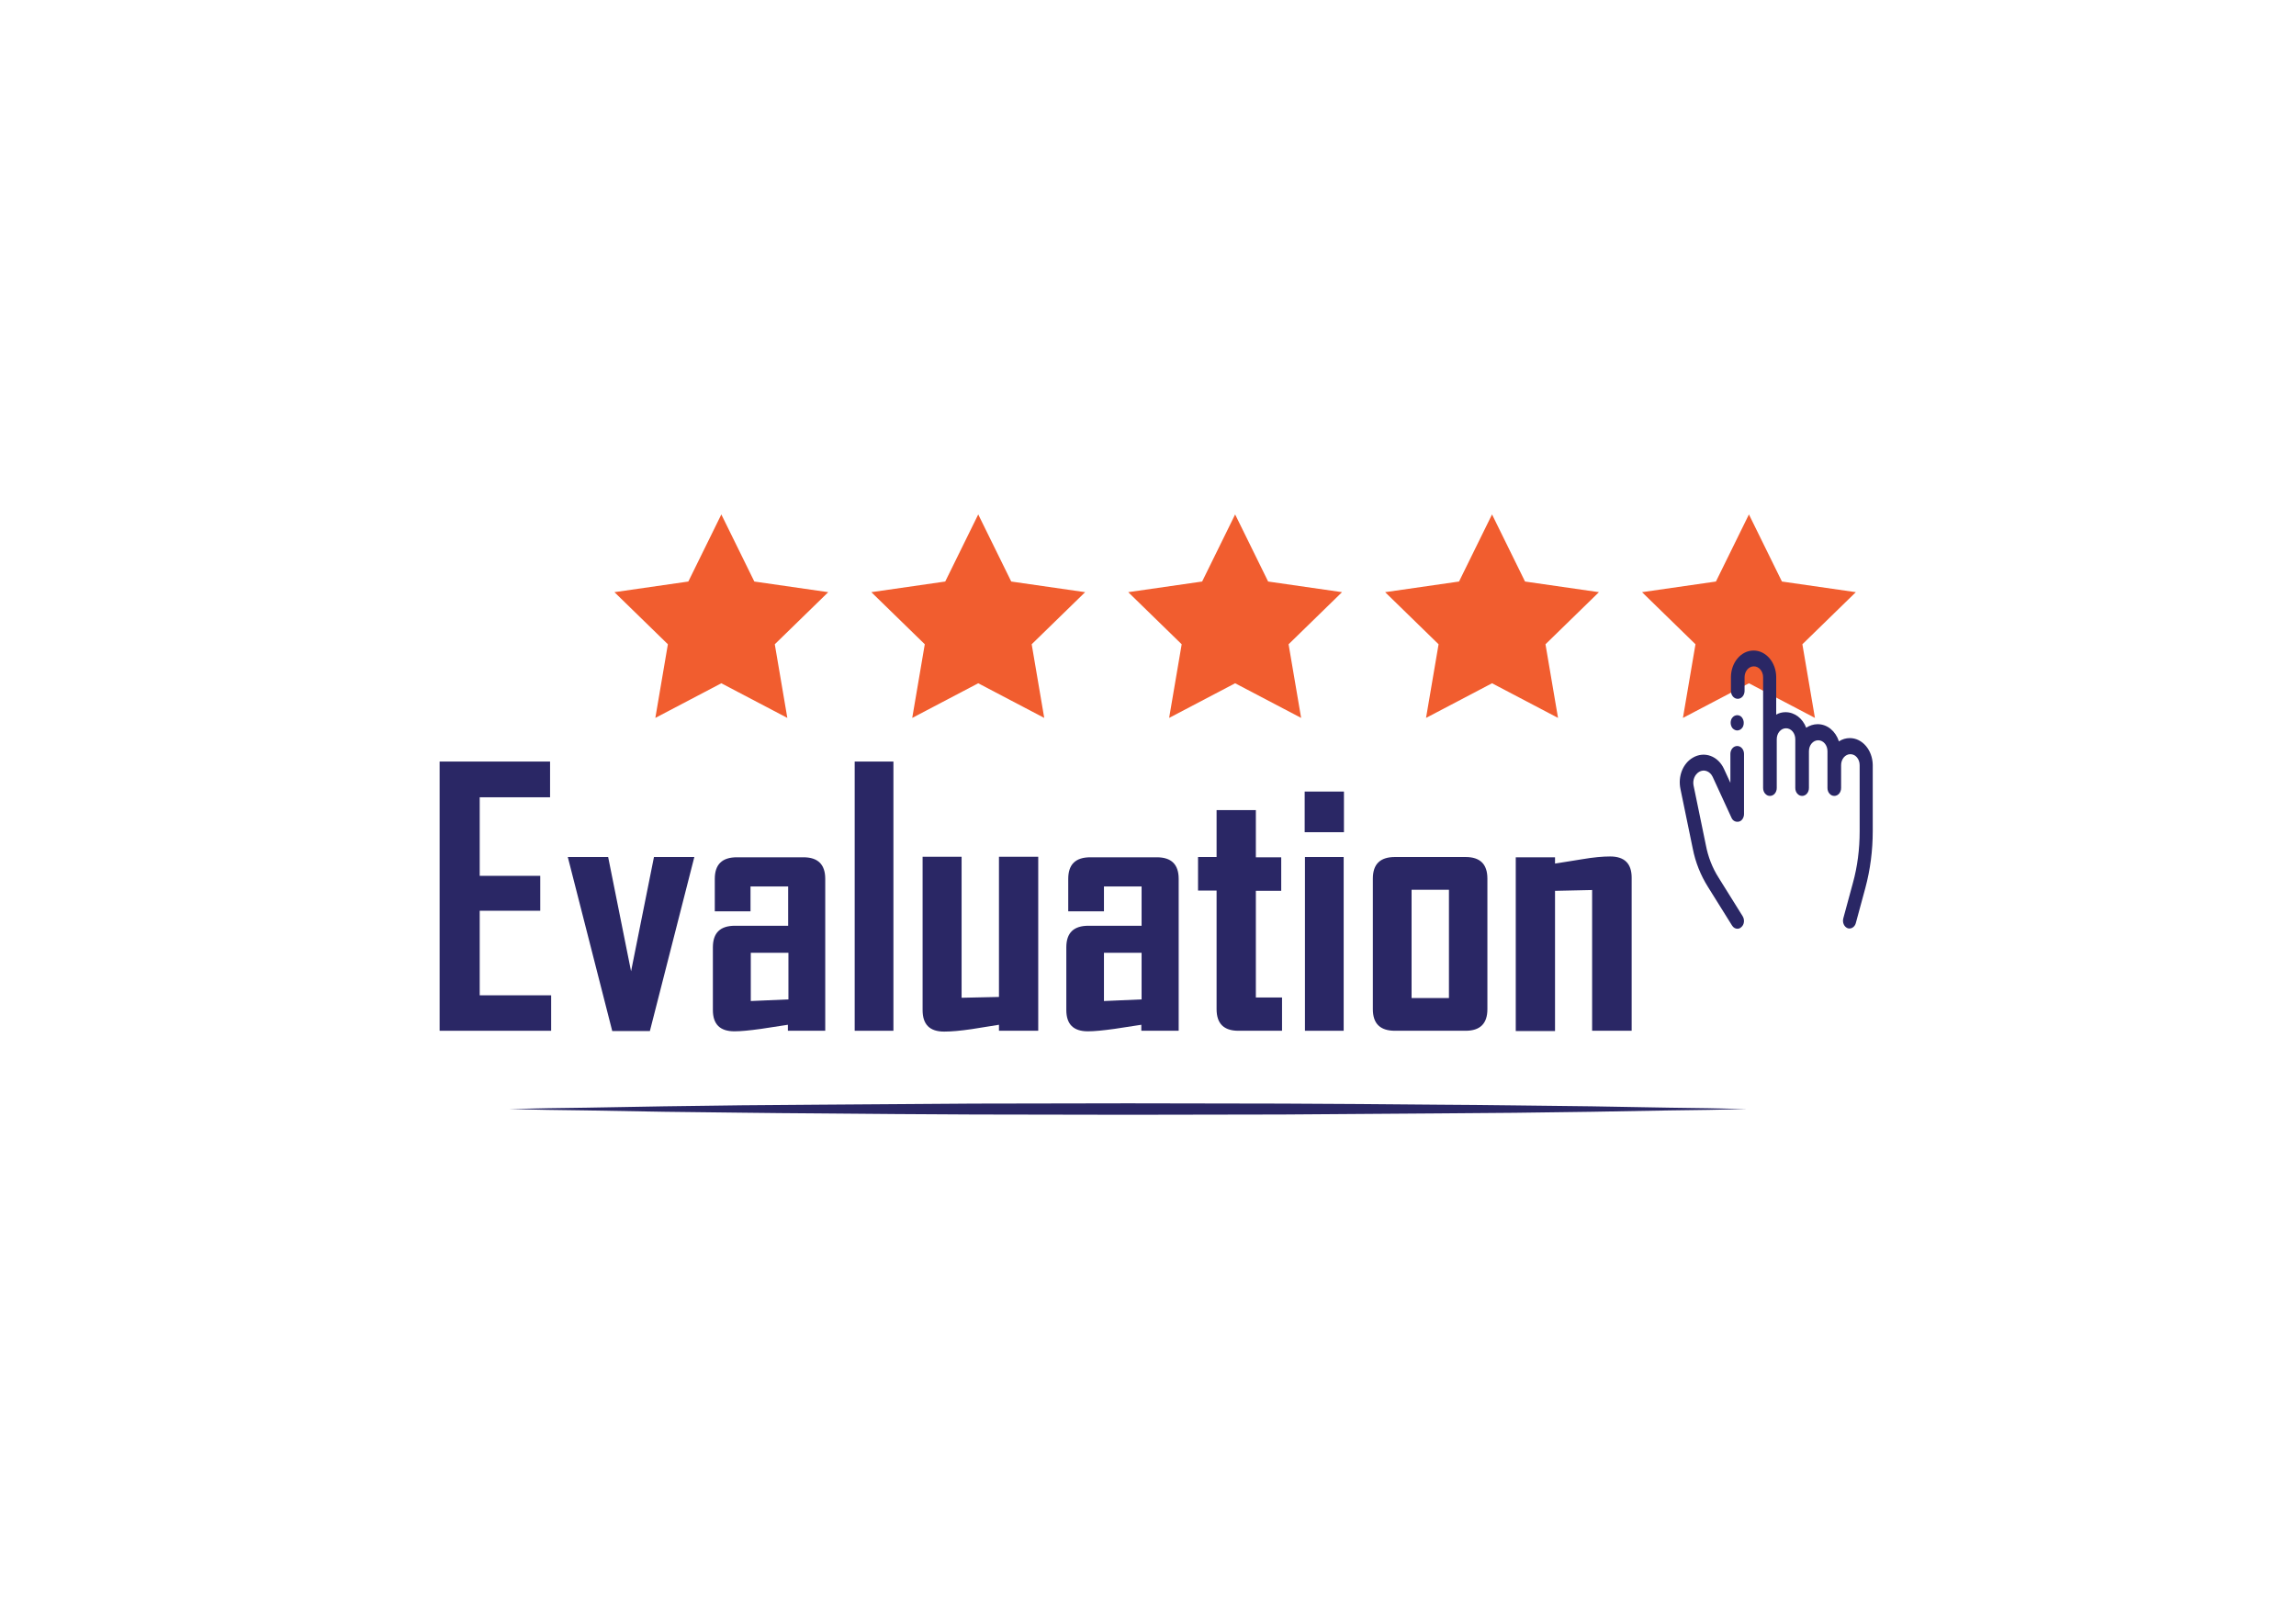
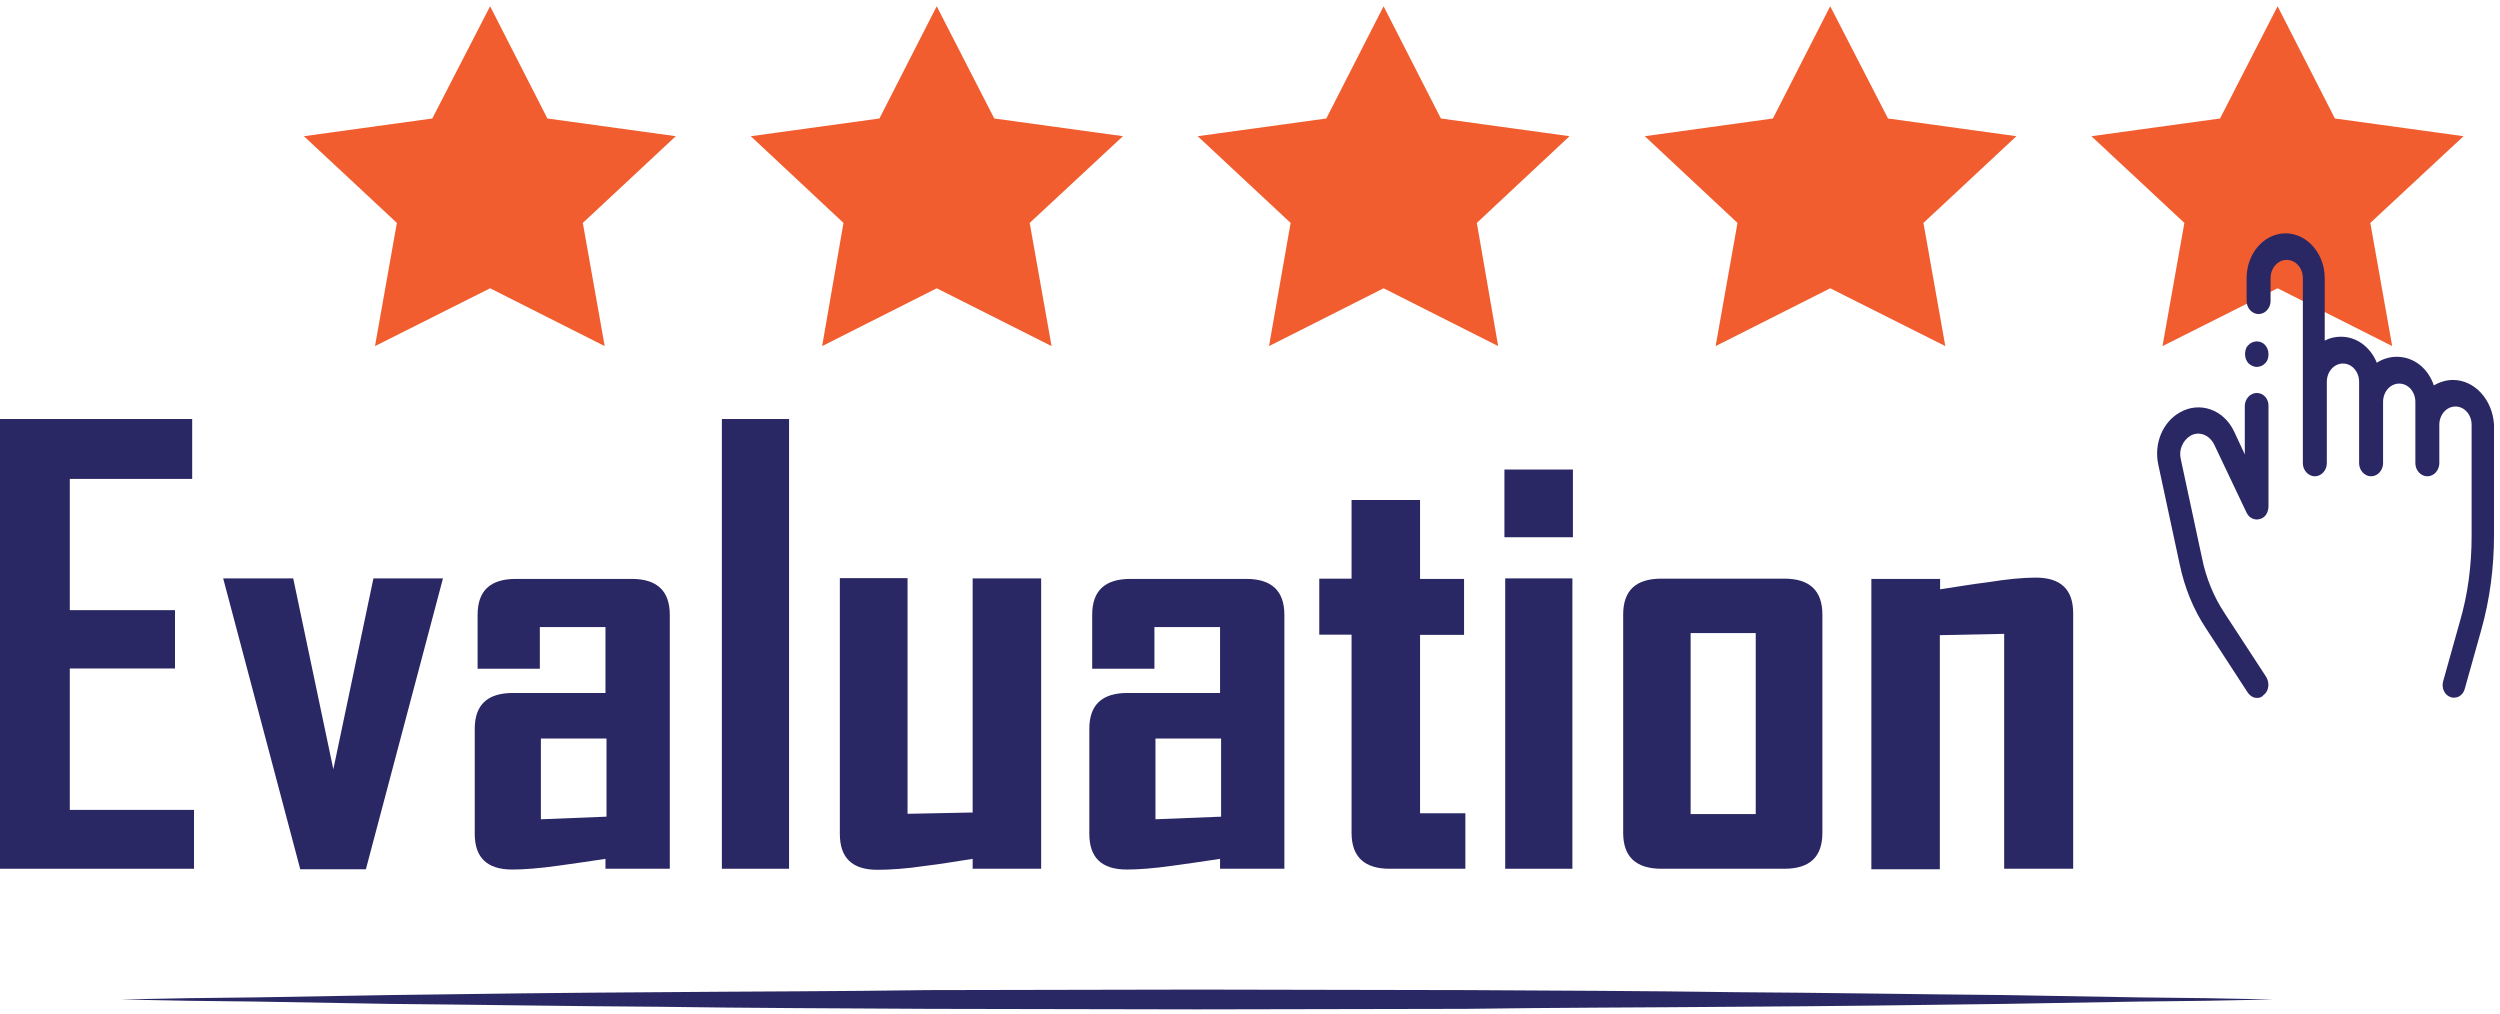
- <svg xmlns="http://www.w3.org/2000/svg" version="1.1" id="Layer_1" x="0px" y="0px" viewBox="0 0 841.9 595.3" enable-background="new 0 0 841.9 595.3" xml:space="preserve">
+ <svg xmlns="http://www.w3.org/2000/svg" version="1.1" id="Layer_1" x="0px" y="0px" viewBox="0 86 960 389" enable-background="new 0 86 960 389" xml:space="preserve">
  <g id="XMLID_66_">
    <g id="XMLID_60_">
-       <polygon id="XMLID_61_" fill="#F15D2F" points="264.5,188.6 276.6,213.2 303.7,217.1 284.1,236.2 288.7,263.2 264.5,250.5     240.3,263.2 244.9,236.2 225.3,217.1 252.4,213.2   " />
-       <polygon id="XMLID_62_" fill="#F15D2F" points="358.7,188.6 370.8,213.2 397.9,217.1 378.3,236.2 382.9,263.2 358.7,250.5     334.5,263.2 339.1,236.2 319.5,217.1 346.6,213.2   " />
-       <polygon id="XMLID_63_" fill="#F15D2F" points="452.9,188.6 465,213.2 492.1,217.1 472.5,236.2 477.1,263.2 452.9,250.5     428.7,263.2 433.3,236.2 413.7,217.1 440.8,213.2   " />
-       <polygon id="XMLID_64_" fill="#F15D2F" points="547.1,188.6 559.2,213.2 586.3,217.1 566.7,236.2 571.3,263.2 547.1,250.5     522.9,263.2 527.5,236.2 507.9,217.1 535,213.2   " />
-       <polygon id="XMLID_65_" fill="#F15D2F" points="641.3,188.6 653.4,213.2 680.5,217.1 660.9,236.2 665.5,263.2 641.3,250.5     617.1,263.2 621.7,236.2 602.1,217.1 629.2,213.2   " />
+       <polygon id="XMLID_61_" fill="#F15D2F" points="188.2,88.4 210.2,131.5 259.5,138.3 223.8,171.6 232.2,218.9 188.2,196.7     144,218.9 152.4,171.6 116.7,138.3 166,131.5   " />
+       <polygon id="XMLID_62_" fill="#F15D2F" points="359.7,88.4 381.8,131.5 431.2,138.3 395.4,171.6 403.8,218.9 359.7,196.7     315.7,218.9 323.9,171.6 288.3,138.3 337.7,131.5   " />
+       <polygon id="XMLID_63_" fill="#F15D2F" points="531.3,88.4 553.3,131.5 602.7,138.3 567.1,171.6 575.3,218.9 531.3,196.7     487.3,218.9 495.6,171.6 459.9,138.3 509.3,131.5   " />
+       <polygon id="XMLID_64_" fill="#F15D2F" points="702.8,88.4 725,131.5 774.3,138.3 738.6,171.6 747,218.9 702.8,196.7 658.8,218.9     667.2,171.6 631.6,138.3 680.8,131.5   " />
+       <polygon id="XMLID_65_" fill="#F15D2F" points="874.6,88.4 896.6,131.5 946,138.3 910.2,171.6 918.6,218.9 874.6,196.7     830.4,218.9 838.8,171.6 803.1,138.3 852.5,131.5   " />
      <g id="XMLID_56_">
-         <path id="XMLID_59_" fill="#2A2765" d="M637,273.5c-1.4,0-2.5,1.3-2.5,2.9V287l-2.3-5c-2.2-4.9-7.3-6.7-11.5-4.2     c-3.6,2.1-5.5,6.8-4.5,11.5l4.5,21.8c1,5.1,2.9,9.8,5.6,14.1l8.8,14.1c0.5,0.8,1.2,1.2,2,1.2c0.5,0,1-0.2,1.4-0.6     c1.1-0.9,1.3-2.7,0.5-4l-8.8-14.1c-2.3-3.6-3.9-7.7-4.7-12l-4.5-21.8c-0.4-2,0.4-4,2-5c1.8-1.1,4-0.3,5,1.8l6.9,15     c0.5,1.2,1.7,1.7,2.8,1.4c1.1-0.3,1.8-1.5,1.8-2.8v-22C639.5,274.8,638.4,273.5,637,273.5z" />
-         <path id="XMLID_58_" fill="#2A2765" d="M678.3,270.6c-1.4,0-2.8,0.4-4,1.2c-1.2-3.7-4.2-6.3-7.8-6.3c-1.5,0-3,0.5-4.2,1.3     c-1.3-3.4-4.2-5.7-7.6-5.7c-1.2,0-2.4,0.3-3.4,0.9v-13.7c0-5.4-3.7-9.8-8.3-9.8c-4.6,0-8.3,4.4-8.3,9.8v5c0,1.6,1.1,2.9,2.5,2.9     c1.4,0,2.5-1.3,2.5-2.9v-5c0-2.2,1.5-4,3.4-4c1.9,0,3.4,1.8,3.4,4v40.6c0,1.6,1.1,2.9,2.5,2.9s2.5-1.3,2.5-2.9v-17.9     c0-2.2,1.5-4,3.4-4c1.9,0,3.4,1.8,3.4,4v17.9c0,1.6,1.1,2.9,2.5,2.9s2.5-1.3,2.5-2.9v-13.5c0-2.2,1.5-4,3.4-4     c1.9,0,3.4,1.8,3.4,4v13.5c0,1.6,1.1,2.9,2.5,2.9c1.4,0,2.5-1.3,2.5-2.9v-8.4c0-2.2,1.5-4,3.4-4c1.9,0,3.4,1.8,3.4,4v24.3     c0,6.5-0.8,12.9-2.5,19l-3.5,12.9c-0.4,1.5,0.3,3.1,1.6,3.6c0.2,0.1,0.5,0.1,0.7,0.1c1,0,2-0.8,2.3-2l3.5-12.9     c1.8-6.7,2.7-13.7,2.7-20.8v-24.3C686.6,275,682.9,270.6,678.3,270.6z" />
-         <path id="XMLID_57_" fill="#2A2765" d="M637,262.2c-0.6,0-1.3,0.3-1.7,0.8c-0.5,0.5-0.7,1.3-0.7,2c0,0.8,0.3,1.5,0.7,2     c0.5,0.5,1.1,0.8,1.7,0.8c0.6,0,1.3-0.3,1.7-0.8c0.5-0.5,0.7-1.3,0.7-2c0-0.8-0.3-1.5-0.7-2C638.3,262.5,637.7,262.2,637,262.2z" />
+         <path id="XMLID_59_" fill="#2A2765" d="M866.6,236.9c-2.5,0-4.6,2.3-4.6,5v18.6l-4.1-8.8c-4-8.5-13.3-11.7-20.9-7.3     c-6.5,3.7-10,11.9-8.2,20.1l8.2,38.2c1.9,9,5.2,17.2,10.1,24.6l16,24.6c1,1.4,2.2,2.1,3.6,2.1c1,0,1.9-0.3,2.5-1.1     c2.1-1.5,2.4-4.7,1-7l-16-24.5c-4.1-6.2-7.1-13.5-8.6-21l-8.2-38.2c-0.8-3.5,0.8-7,3.6-8.8c3.3-2,7.3-0.5,9.2,3.2l12.5,26.3     c1,2.1,3.2,3,5.1,2.4c2.1-0.5,3.3-2.6,3.3-4.9v-38.5C871.2,239.2,869.2,236.9,866.6,236.9z" />
+         <path id="XMLID_58_" fill="#2A2765" d="M941.9,231.9c-2.5,0-5.1,0.8-7.3,2.1c-2.2-6.5-7.6-11-14.3-11c-2.7,0-5.5,0.9-7.6,2.3     c-2.4-5.9-7.6-10-13.8-10c-2.2,0-4.4,0.5-6.2,1.5v-24c0-9.4-6.8-17.2-15-17.2c-8.4,0-15,7.8-15,17.2v8.8c0,2.7,2.1,5,4.6,5     c2.5,0,4.6-2.3,4.6-5v-8.8c0-3.8,2.7-7,6.2-7s6.2,3.2,6.2,7v71.1c0,2.7,2.1,5,4.6,5s4.6-2.3,4.6-5v-31.3c0-3.8,2.7-7,6.2-7     c3.5,0,6.2,3.2,6.2,7v31.3c0,2.7,2.1,5,4.6,5c2.5,0,4.6-2.3,4.6-5v-23.6c0-3.8,2.7-7,6.2-7s6.2,3.2,6.2,7v23.6c0,2.7,2.1,5,4.6,5     c2.5,0,4.6-2.3,4.6-5v-14.8c0-3.8,2.7-7,6.2-7c3.5,0,6.2,3.2,6.2,7v42.6c0,11.4-1.4,22.5-4.6,33.3l-6.3,22.5     c-0.8,2.6,0.5,5.5,2.9,6.2c0.3,0.2,1,0.2,1.3,0.2c1.9,0,3.6-1.4,4.1-3.5l6.3-22.5c3.3-11.7,4.9-24,4.9-36.4v-42.5     C957.1,239.5,950.3,231.9,941.9,231.9z" />
+         <path id="XMLID_57_" fill="#2A2765" d="M866.6,217.1c-1.1,0-2.4,0.5-3.2,1.4c-1,0.9-1.3,2.3-1.3,3.5c0,1.4,0.5,2.6,1.3,3.5     c1,0.9,2.1,1.4,3.2,1.4c1.1,0,2.4-0.5,3.2-1.4c1-0.9,1.3-2.3,1.3-3.5c0-1.4-0.5-2.6-1.3-3.5C869,217.6,867.9,217.1,866.6,217.1z" />
      </g>
    </g>
    <g id="XMLID_1_">
      <g>
-         <path fill="#2A2765" d="M202.1,377.9h-40.9v-98.7h40.5v13.1h-25.8v28.8h22.2v12.8h-22.2v31h26.2V377.9z" />
-         <path fill="#2A2765" d="M254.6,314.2l-16.3,63.8h-13.8l-16.3-63.8H223l8.4,41.9l8.4-41.9H254.6z" />
-         <path fill="#2A2765" d="M302.7,377.9h-13.8v-2.2c-3.3,0.5-6.6,1-9.8,1.5c-4.3,0.6-7.5,0.9-9.8,0.9c-5.3,0-7.9-2.6-7.9-7.8v-23     c0-5.3,2.7-7.9,8.1-7.9h19.5V325h-13.8v9.1h-13.1v-11.9c0-5.3,2.7-7.9,8.1-7.9h24.4c5.3,0,8,2.6,8,7.9V377.9z M289.1,366.4v-17.1     h-13.8V367L289.1,366.4z" />
-         <path fill="#2A2765" d="M327.6,377.9h-14.2v-98.7h14.2V377.9z" />
-         <path fill="#2A2765" d="M380.7,377.9h-14.4v-2.2c-3.3,0.5-6.7,1.1-10,1.6c-4.1,0.6-7.4,0.9-10.1,0.9c-5.3,0-7.9-2.6-7.9-7.9     v-56.2h14.3v51.7l13.7-0.3v-51.4h14.4V377.9z" />
-         <path fill="#2A2765" d="M432.3,377.9h-13.8v-2.2c-3.3,0.5-6.6,1-9.8,1.5c-4.3,0.6-7.5,0.9-9.8,0.9c-5.3,0-7.9-2.6-7.9-7.8v-23     c0-5.3,2.7-7.9,8.1-7.9h19.5V325h-13.8v9.1h-13.1v-11.9c0-5.3,2.7-7.9,8.1-7.9h24.4c5.3,0,8,2.6,8,7.9V377.9z M418.6,366.4v-17.1     h-13.8V367L418.6,366.4z" />
-         <path fill="#2A2765" d="M470.1,377.9h-16c-5.3,0-8-2.6-8-7.9v-43.5h-6.8v-12.3h6.8V297h14.4v17.3h9.3v12.3h-9.3v39.1h9.6V377.9z" />
-         <path fill="#2A2765" d="M492.8,305.1h-14.4v-14.9h14.4V305.1z M492.7,377.9h-14.2v-63.7h14.2V377.9z" />
-         <path fill="#2A2765" d="M545.4,370c0,5.3-2.7,7.9-8,7.9h-25.9c-5.4,0-8.1-2.6-8.1-7.9v-47.9c0-5.3,2.7-7.9,8.1-7.9h25.9     c5.3,0,8,2.6,8,7.9V370z M531.3,365.9v-39.7h-13.7v39.7H531.3z" />
-         <path fill="#2A2765" d="M598.3,377.9h-14.5v-51.6l-13.6,0.3v51.4h-14.4v-63.7h14.4v2.3c3.4-0.5,6.7-1.1,10-1.6     c4.1-0.7,7.5-1,10.2-1c5.3,0,7.9,2.6,7.9,7.8V377.9z" />
+         <path fill="#2A2765" d="M74.5,419.6H0V246.9h73.8v23h-47v50.4h40.4v22.4H26.8V397h47.7V419.6z" />
+         <path fill="#2A2765" d="M170.1,308.1l-29.6,111.7h-25.2L85.7,308.1h26.9l15.4,73.3l15.4-73.3H170.1z" />
+         <path fill="#2A2765" d="M257.7,419.6h-25.2v-3.8c-6,0.9-12,1.8-17.9,2.6c-7.8,1.1-13.6,1.5-17.9,1.5c-9.7,0-14.4-4.6-14.4-13.7     v-40.3c0-9.3,4.9-13.8,14.7-13.8h35.5v-25.3h-25.2v16h-23.9v-20.7c0-9.3,4.9-13.8,14.7-13.8h44.5c9.7,0,14.6,4.6,14.6,13.8v97.5     H257.7z M232.9,399.6v-30h-25.2v31L232.9,399.6z" />
+         <path fill="#2A2765" d="M303,419.6h-25.8V246.9H303V419.6z" />
+         <path fill="#2A2765" d="M399.8,419.6h-26.3v-3.8c-6,0.9-12.2,2-18.2,2.7c-7.4,1.1-13.5,1.5-18.4,1.5c-9.7,0-14.4-4.6-14.4-13.8     V308h26v90.5l25-0.5v-89.9h26.3L399.8,419.6L399.8,419.6z" />
+         <path fill="#2A2765" d="M493.7,419.6h-25.2v-3.8c-6,0.9-12,1.8-17.9,2.6c-7.8,1.1-13.6,1.5-17.9,1.5c-9.7,0-14.4-4.6-14.4-13.7     v-40.3c0-9.3,4.9-13.8,14.7-13.8h35.5v-25.3h-25.2v16h-23.9v-20.7c0-9.3,4.9-13.8,14.7-13.8h44.5c9.7,0,14.6,4.6,14.6,13.8v97.5     H493.7z M468.9,399.6v-30h-25.2v31L468.9,399.6z" />
+         <path fill="#2A2765" d="M562.7,419.6h-29.1c-9.7,0-14.6-4.6-14.6-13.8v-76.1h-12.4v-21.5h12.4V278h26.3v30.3h16.9v21.5h-16.9     v68.5h17.4L562.7,419.6L562.7,419.6z" />
+         <path fill="#2A2765" d="M604,292.3h-26.3v-26H604V292.3z M603.8,419.6H578V308.1h25.8V419.6z" />
+         <path fill="#2A2765" d="M699.8,405.8c0,9.3-4.9,13.8-14.6,13.8h-47.2c-9.8,0-14.7-4.6-14.7-13.8V322c0-9.3,4.9-13.8,14.7-13.8     h47.2c9.7,0,14.6,4.6,14.6,13.8V405.8z M674.2,398.6v-69.5h-25v69.5H674.2z" />
+         <path fill="#2A2765" d="M796.1,419.6h-26.5v-90.2l-24.7,0.5v89.9h-26.3V308.3H745v4c6.2-0.9,12.2-2,18.2-2.7     c7.4-1.2,13.6-1.8,18.5-1.8c9.7,0,14.4,4.6,14.4,13.7V419.6L796.1,419.6z" />
      </g>
    </g>
    <g id="XMLID_49_">
      <g id="XMLID_21_">
-         <path fill="#2A2765" d="M186.7,406.6l14.2-0.3l14.2-0.2l28.4-0.5c18.9-0.3,37.8-0.5,56.7-0.6c18.9-0.2,37.8-0.2,56.7-0.4     l56.7-0.1l56.7,0.1c18.9,0.1,37.8,0.2,56.7,0.4c18.9,0.1,37.8,0.4,56.7,0.6l28.4,0.5l14.2,0.2l14.2,0.3l-14.2,0.3l-14.2,0.2     l-28.4,0.5c-18.9,0.3-37.8,0.5-56.7,0.6c-18.9,0.2-37.8,0.2-56.7,0.4l-56.7,0.1l-56.7-0.1c-18.9-0.1-37.8-0.2-56.7-0.4     c-18.9-0.1-37.8-0.4-56.7-0.6l-28.4-0.5l-14.2-0.2L186.7,406.6z" />
+         <path fill="#2A2765" d="M46.4,469.8l25.8-0.5l25.8-0.3l51.8-0.9c34.4-0.5,68.9-0.9,103.3-1.1c34.4-0.3,68.9-0.3,103.3-0.8     l103.3-0.2l103.3,0.2c34.4,0.2,68.9,0.3,103.3,0.8c34.4,0.2,68.9,0.8,103.3,1.1l51.8,0.9l25.8,0.3l25.8,0.5l-25.8,0.5l-25.8,0.3     l-51.8,0.9c-34.4,0.5-68.9,0.9-103.3,1.1c-34.4,0.3-68.9,0.3-103.3,0.8l-103.3,0.2l-103.3-0.2c-34.4-0.2-68.9-0.3-103.3-0.8     c-34.4-0.2-68.9-0.8-103.3-1.1l-51.8-0.9l-25.8-0.3L46.4,469.8z" />
      </g>
    </g>
  </g>
</svg>
